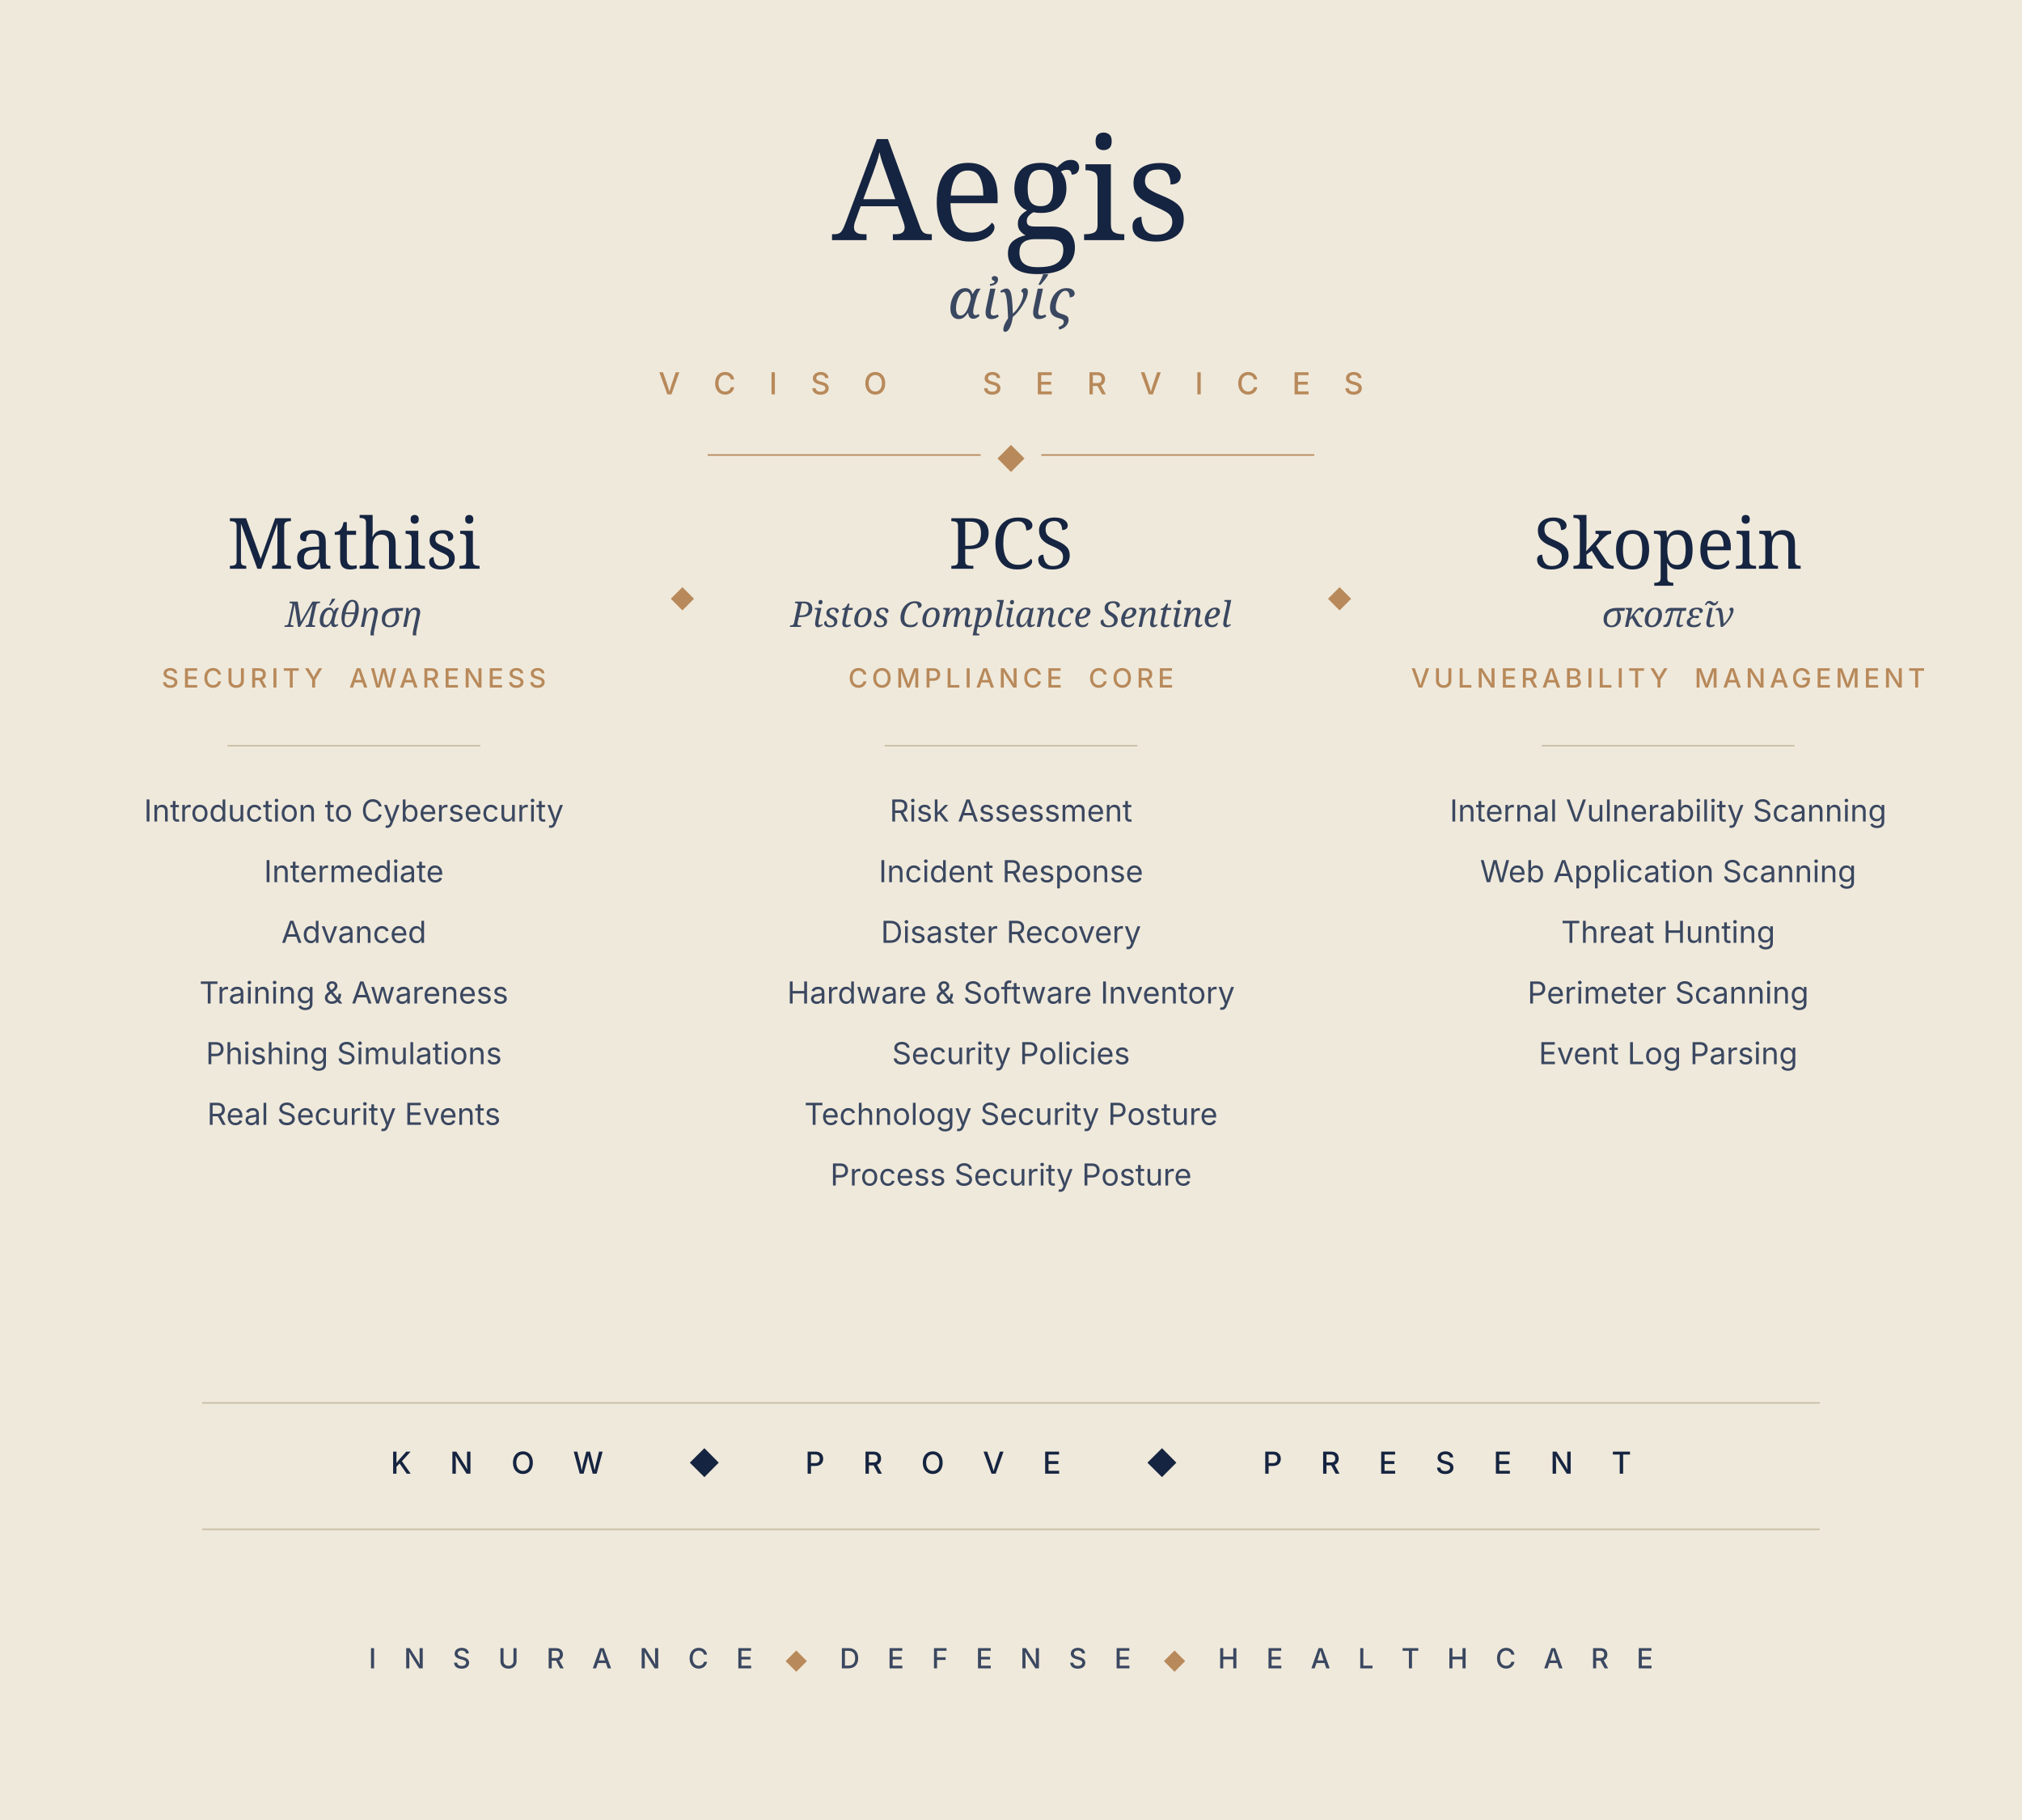
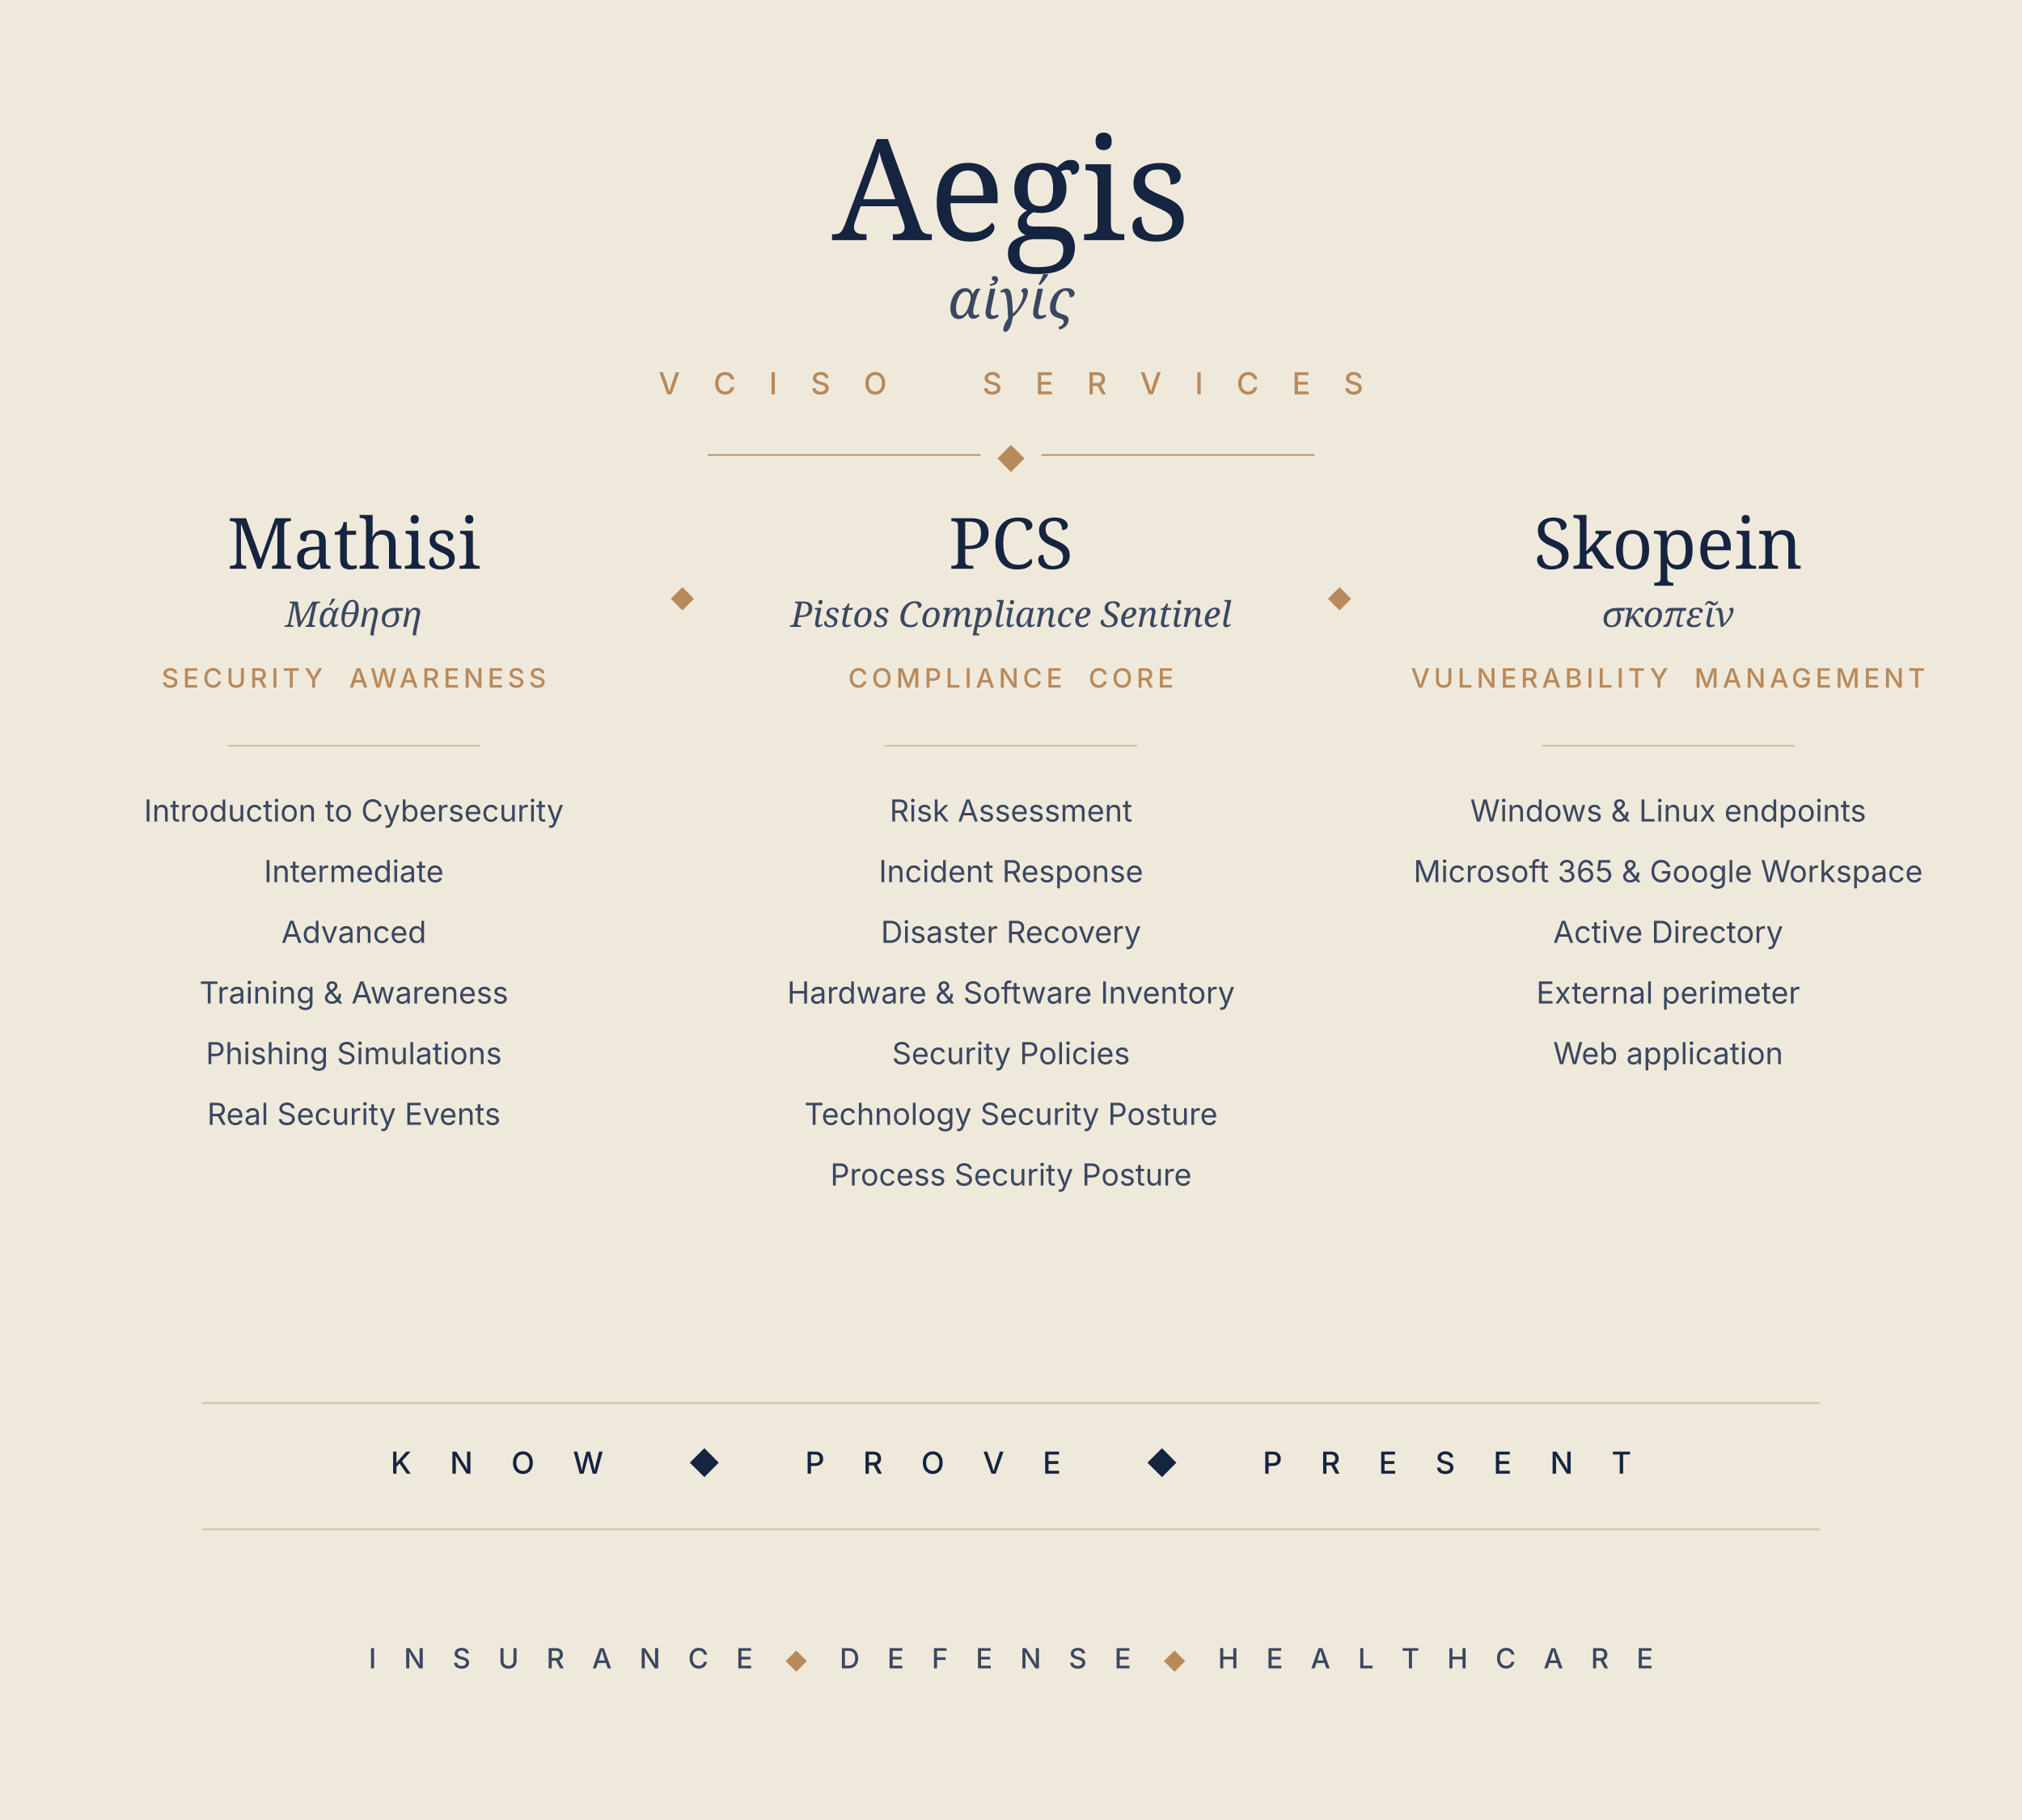
<svg xmlns="http://www.w3.org/2000/svg" xmlns:xlink="http://www.w3.org/1999/xlink" viewBox="0 0 800 720" role="img" aria-labelledby="aegis-title aegis-desc" font-family="'Cormorant Garamond', Garamond, Georgia, serif">
  <style>
    .umbrella-name { font-size: 56px; font-weight: 500; fill: #152440; }
    .umbrella-greek { font-size: 22px; font-style: italic; fill: #3A4760; font-family: 'Cormorant Garamond', Georgia, serif; }
    .eyebrow-sm { font-family: 'Inter', system-ui, sans-serif; font-size: 12px; font-weight: 500; letter-spacing: 5px; fill: #B8895A; }
    .eyebrow-xs { font-family: 'Inter', system-ui, sans-serif; font-size: 10.5px; font-weight: 500; letter-spacing: 1.6px; fill: #B8895A; }
    .pillar-name { font-size: 28px; font-weight: 500; fill: #152440; }
    .pillar-greek { font-size: 14px; font-style: italic; fill: #3A4760; font-family: 'Cormorant Garamond', Georgia, serif; }
    .module { font-family: 'Inter', system-ui, sans-serif; font-size: 12px; fill: #3A4760; }
    .bundle { font-family: 'Inter', system-ui, sans-serif; font-size: 12px; font-weight: 500; letter-spacing: 6px; fill: #152440; }
    .sectors { font-family: 'Inter', system-ui, sans-serif; font-size: 11px; font-weight: 500; letter-spacing: 4px; fill: #3A4760; }
    .diamond { font-size: 14px; fill: #B8895A; font-family: Georgia, serif; }
    .diamond-sm { font-size: 12px; fill: #B8895A; font-family: Georgia, serif; }
    .rule-thin { stroke: #C9BEA7; stroke-width: 0.5; }
    .rule-med { stroke: #C9BEA7; stroke-width: 0.6; }
    .rule-gold { stroke: #B8895A; stroke-width: 0.6; }
    a .pillar-name { transition: fill 120ms ease; }
    a:hover .pillar-name { fill: #B8895A; }
    a { cursor: pointer; }
  </style>
  <rect width="800" height="720" fill="#EFE9DB" />
  <text x="400" y="95" text-anchor="middle" class="umbrella-name">Aegis</text>
  <text x="400" y="126" text-anchor="middle" class="umbrella-greek">αἰγίς</text>
  <text x="400" y="156" text-anchor="middle" class="eyebrow-sm">V C I S O    S E R V I C E S</text>
  <line x1="280" y1="180" x2="388" y2="180" class="rule-gold" />
  <text x="400" y="185" text-anchor="middle" class="diamond">◆</text>
  <line x1="412" y1="180" x2="520" y2="180" class="rule-gold" />
  <a xlink:href="../pages/mathisi.html" href="../pages/mathisi.html" target="_top" aria-label="Mathisi pillar detail">
    <text x="140" y="225" text-anchor="middle" class="pillar-name">Mathisi</text>
    <text x="140" y="248" text-anchor="middle" class="pillar-greek">Μάθηση</text>
    <text x="140" y="272" text-anchor="middle" class="eyebrow-xs">SECURITY  AWARENESS</text>
  </a>
  <a xlink:href="../pages/pcs.html" href="../pages/pcs.html" target="_top" aria-label="PCS compliance core detail">
    <text x="400" y="225" text-anchor="middle" class="pillar-name">PCS</text>
    <text x="400" y="248" text-anchor="middle" class="pillar-greek">Pistos Compliance Sentinel</text>
    <text x="400" y="272" text-anchor="middle" class="eyebrow-xs">COMPLIANCE  CORE</text>
  </a>
  <a xlink:href="../pages/skopein.html" href="../pages/skopein.html" target="_top" aria-label="Skopein pillar detail">
    <text x="660" y="225" text-anchor="middle" class="pillar-name">Skopein</text>
    <text x="660" y="248" text-anchor="middle" class="pillar-greek">σκοπεῖν</text>
    <text x="660" y="272" text-anchor="middle" class="eyebrow-xs">VULNERABILITY  MANAGEMENT</text>
  </a>
  <text x="270" y="240" text-anchor="middle" class="diamond-sm">◆</text>
  <text x="530" y="240" text-anchor="middle" class="diamond-sm">◆</text>
  <line x1="90" y1="295" x2="190" y2="295" class="rule-med" />
  <line x1="350" y1="295" x2="450" y2="295" class="rule-med" />
  <line x1="610" y1="295" x2="710" y2="295" class="rule-med" />
  <g text-anchor="middle" class="module">
    <text x="140" y="325">Introduction to Cybersecurity</text>
    <text x="140" y="349">Intermediate</text>
    <text x="140" y="373">Advanced</text>
    <text x="140" y="397">Training &amp; Awareness</text>
    <text x="140" y="421">Phishing Simulations</text>
    <text x="140" y="445">Real Security Events</text>
  </g>
  <g text-anchor="middle" class="module">
    <text x="400" y="325">Risk Assessment</text>
    <text x="400" y="349">Incident Response</text>
    <text x="400" y="373">Disaster Recovery</text>
    <text x="400" y="397">Hardware &amp; Software Inventory</text>
    <text x="400" y="421">Security Policies</text>
    <text x="400" y="445">Technology Security Posture</text>
    <text x="400" y="469">Process Security Posture</text>
  </g>
  <g text-anchor="middle" class="module">
-     <text x="660" y="325">Internal Vulnerability Scanning</text>
-     <text x="660" y="349">Web Application Scanning</text>
-     <text x="660" y="373">Threat Hunting</text>
-     <text x="660" y="397">Perimeter Scanning</text>
-     <text x="660" y="421">Event Log Parsing</text>
+     <text x="660" y="325">Windows &amp; Linux endpoints</text>
+     <text x="660" y="349">Microsoft 365 &amp; Google Workspace</text>
+     <text x="660" y="373">Active Directory</text>
+     <text x="660" y="397">External perimeter</text>
+     <text x="660" y="421">Web application</text>
  </g>
  <line x1="80" y1="555" x2="720" y2="555" class="rule-med" />
  <text x="400" y="583" text-anchor="middle" class="bundle">K N O W   ◆   P R O V E   ◆   P R E S E N T</text>
  <line x1="80" y1="605" x2="720" y2="605" class="rule-med" />
  <text x="400" y="660" text-anchor="middle" class="sectors">
    <tspan>I N S U R A N C E</tspan>
    <tspan dx="10" fill="#B8895A" font-family="Georgia, serif">◆</tspan>
    <tspan dx="10">D E F E N S E</tspan>
    <tspan dx="10" fill="#B8895A" font-family="Georgia, serif">◆</tspan>
    <tspan dx="10">H E A L T H C A R E</tspan>
  </text>
</svg>
